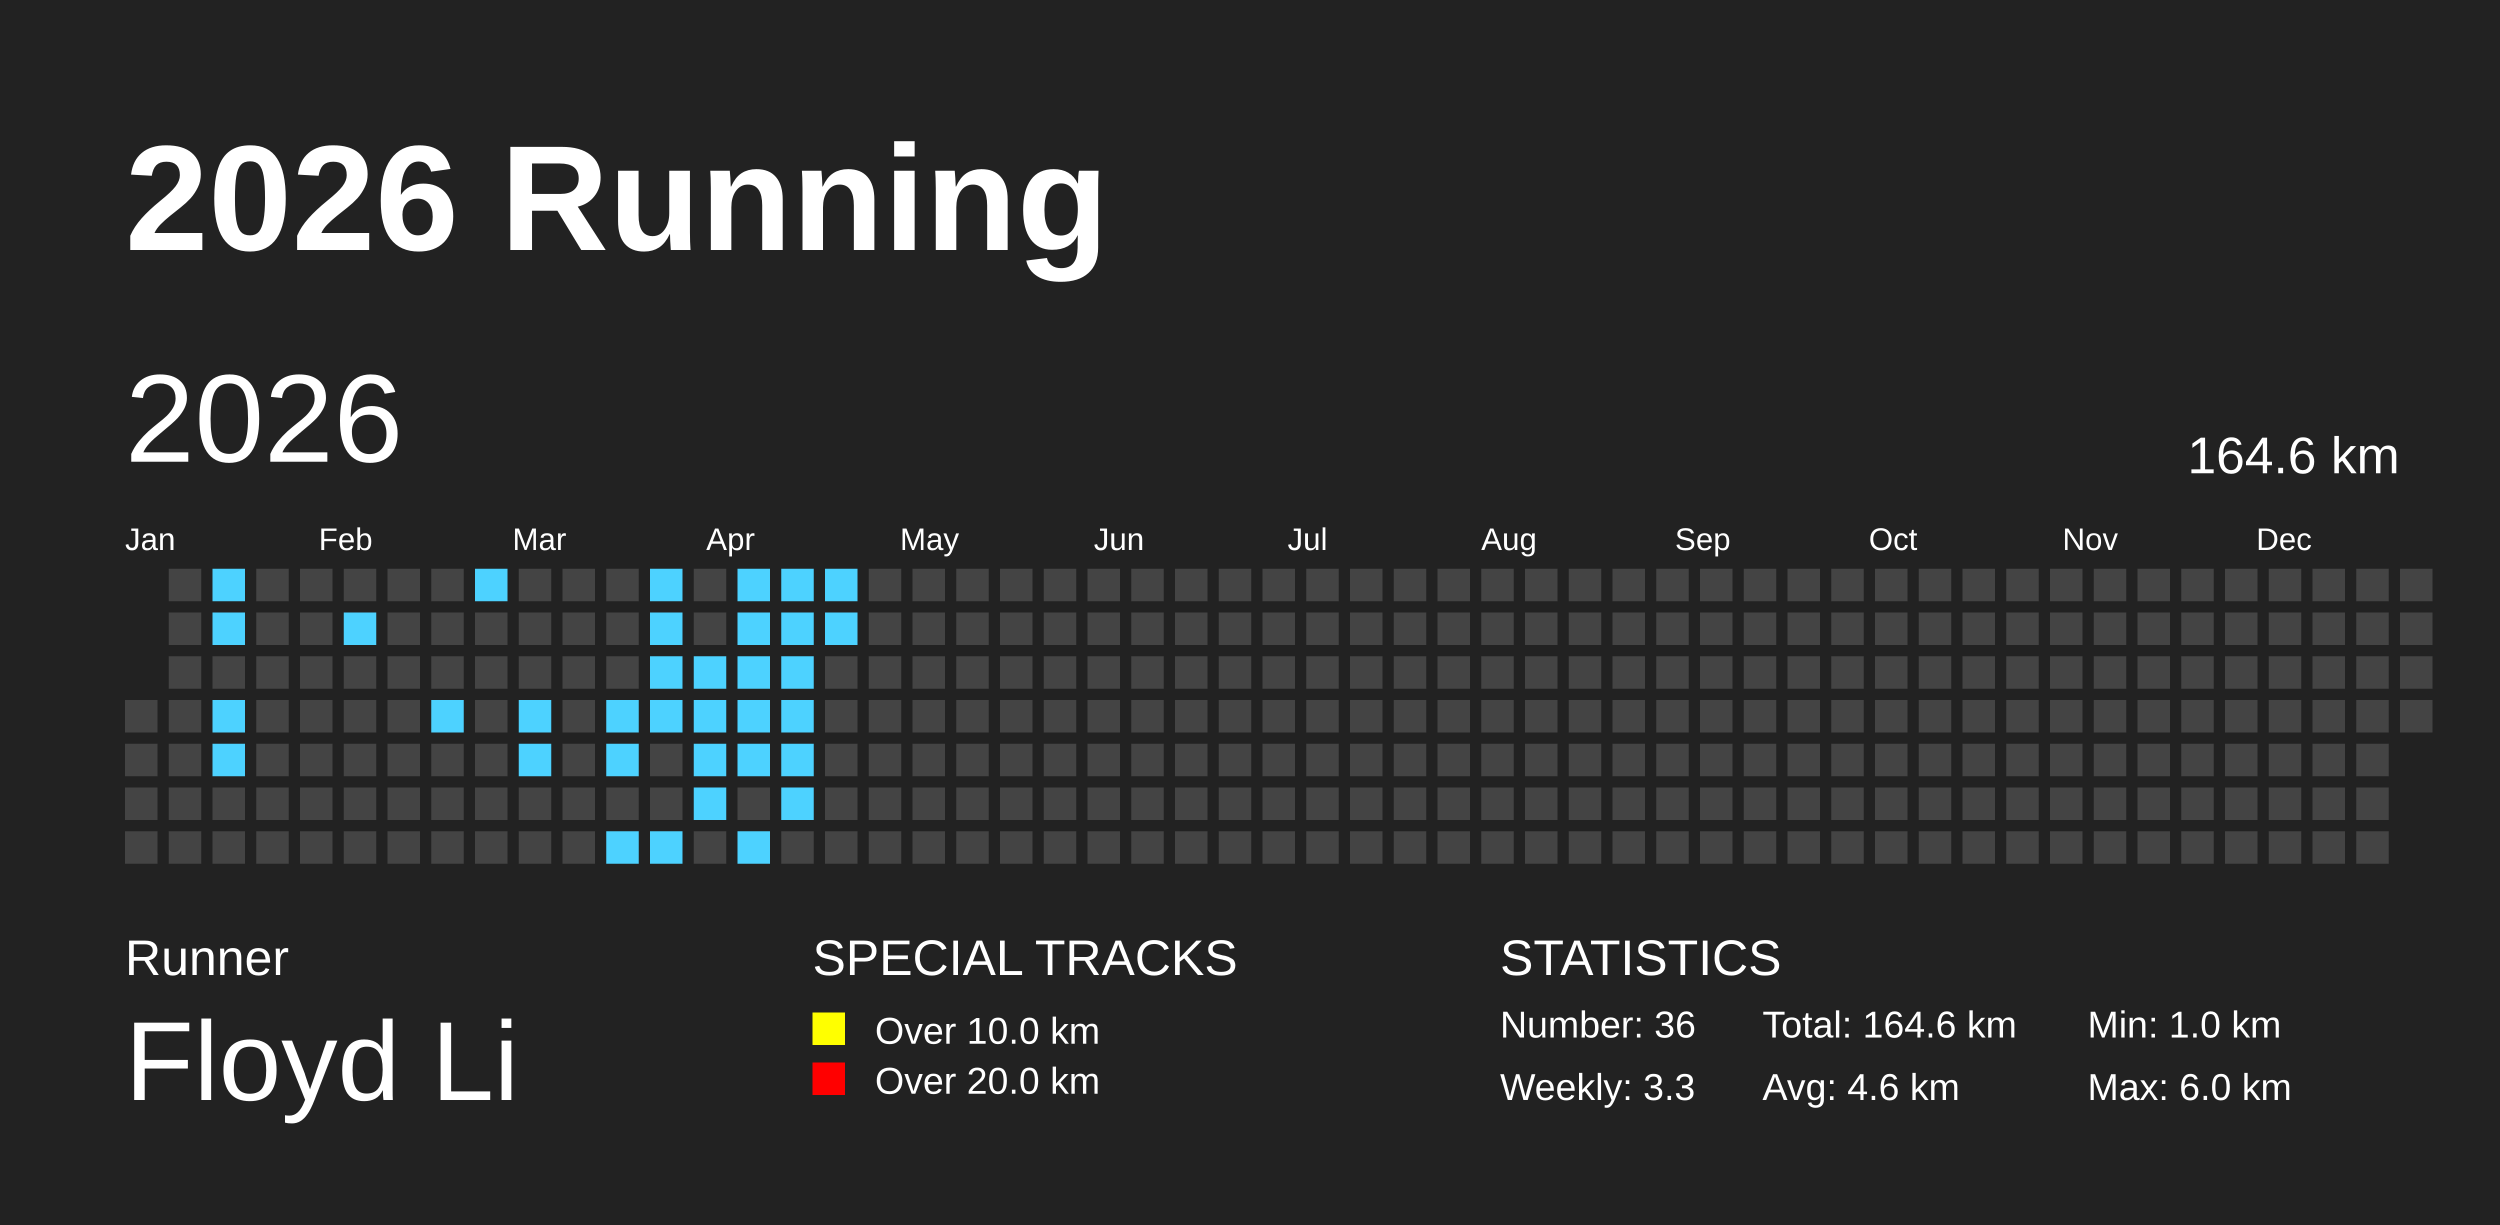
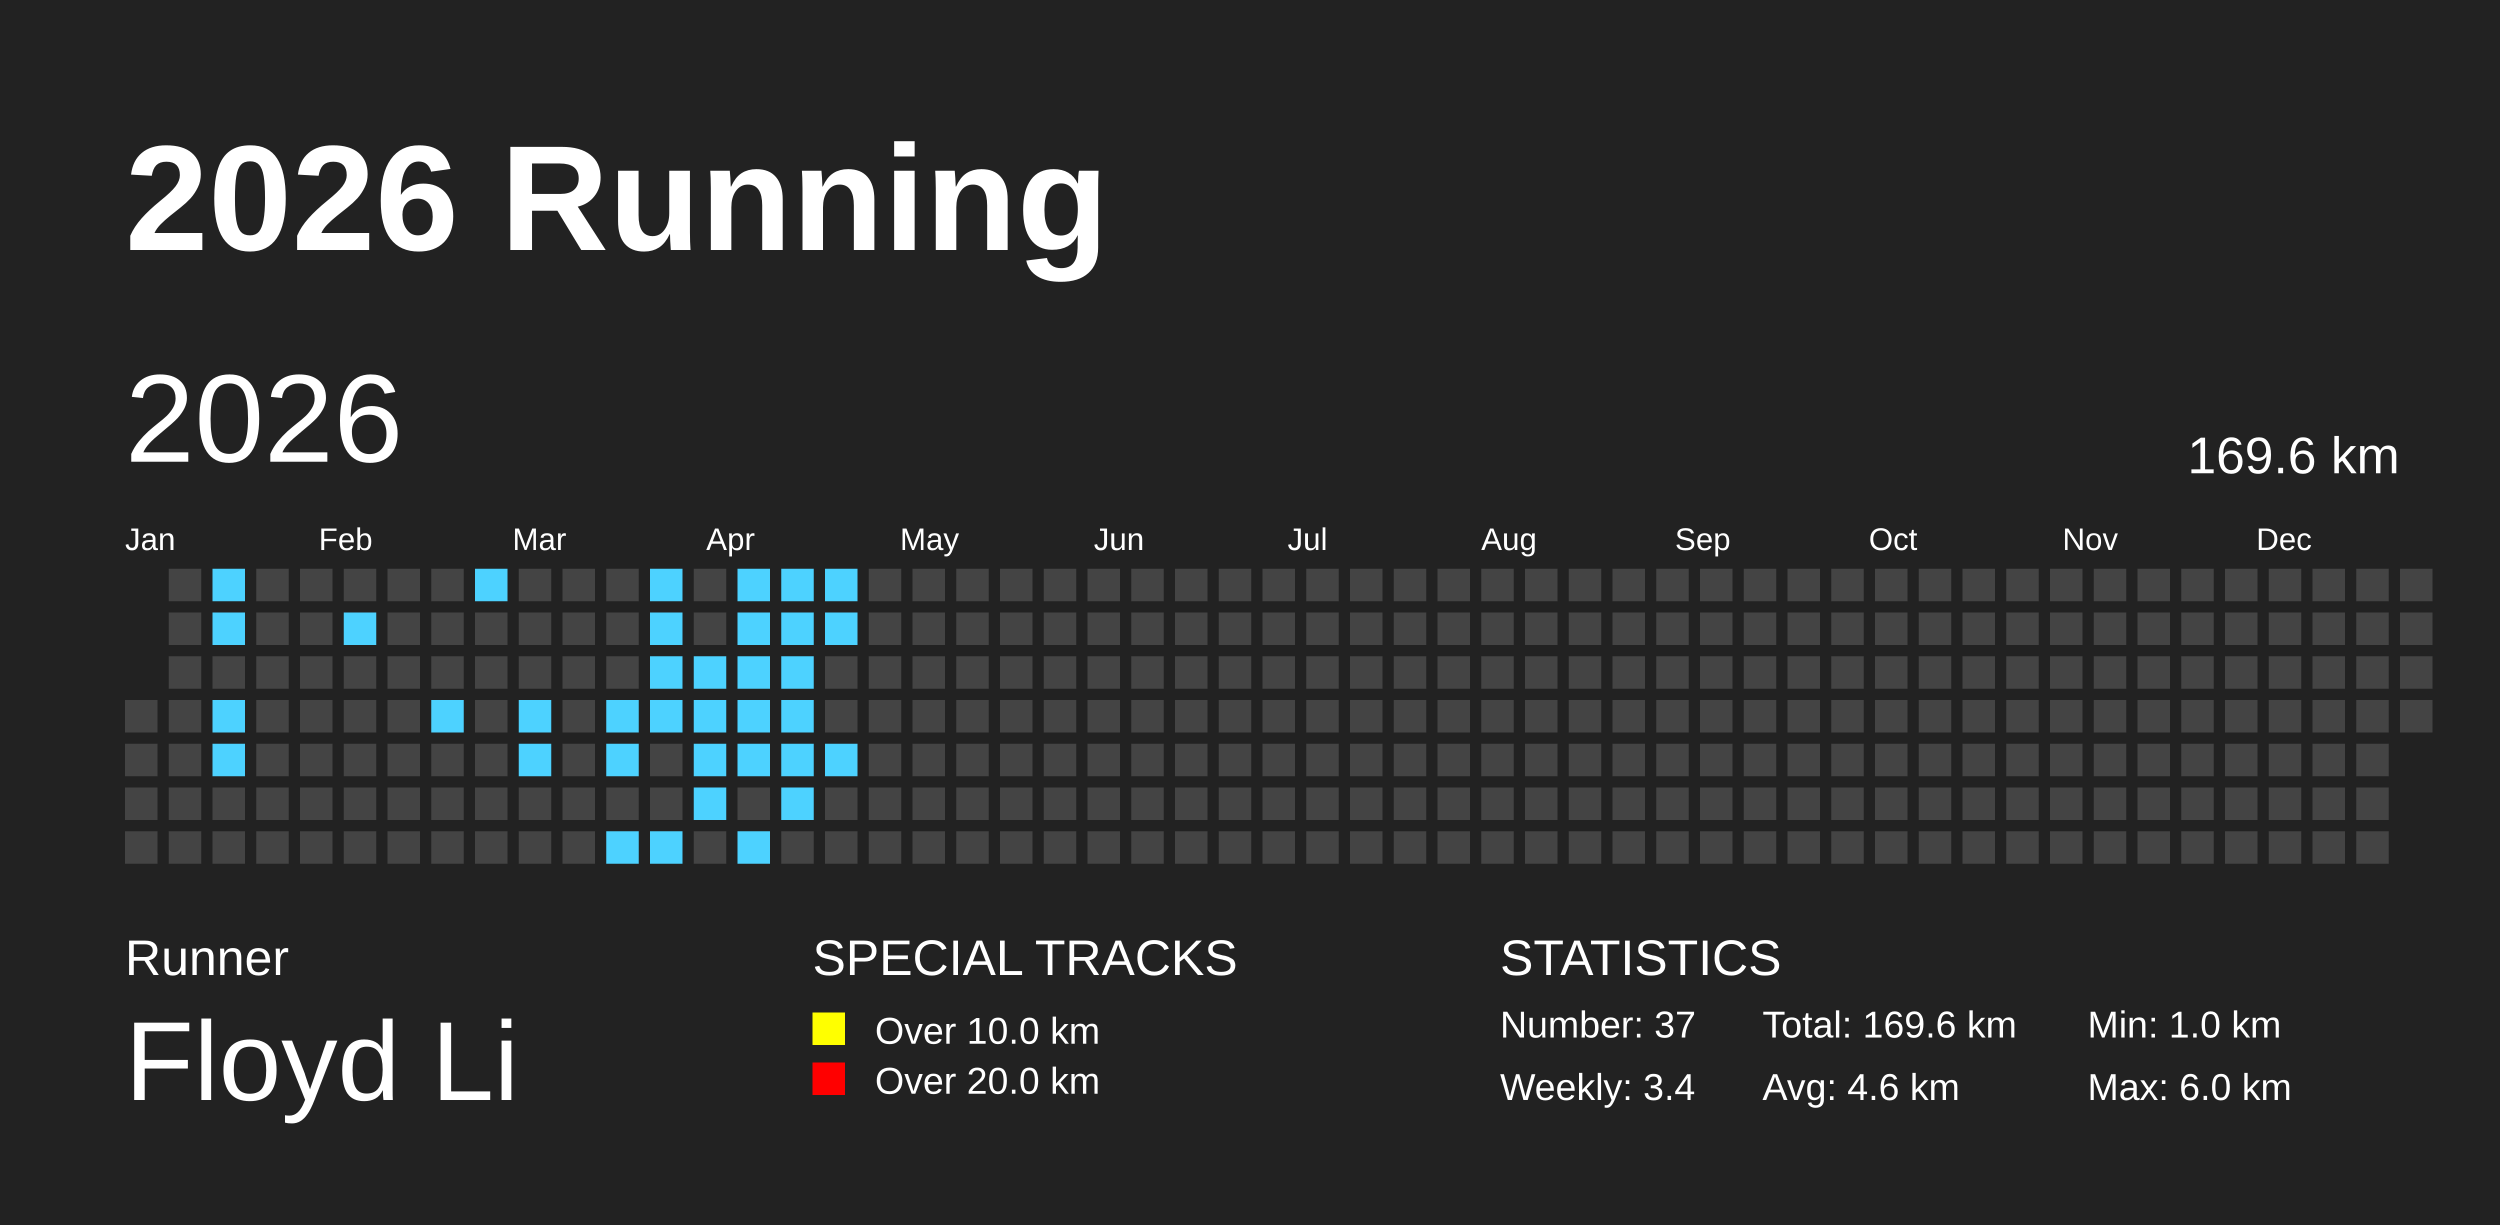
<svg xmlns="http://www.w3.org/2000/svg" baseProfile="full" height="98mm" version="1.1" viewBox="0,0,200,98" width="200mm">
  <defs />
  <rect fill="#222222" height="98" width="200" x="0" y="0" />
  <text fill="#FFFFFF" style="font-size:12px; font-family:Arial; font-weight:bold;" x="10" y="20">2026 Running</text>
  <text fill="#FFFFFF" style="font-size:4px; font-family:Arial" x="10" y="78">Runner</text>
  <text fill="#FFFFFF" style="font-size:9px; font-family:Arial" x="10" y="88">Floyd Li</text>
  <text fill="#FFFFFF" style="font-size:4px; font-family:Arial" x="65" y="78">SPECIAL TRACKS</text>
  <rect fill="yellow" height="2.6" width="2.6" x="65" y="81" />
  <text fill="#FFFFFF" style="font-size:3px; font-family:Arial" x="70" y="83.5">Over 10.0 km</text>
  <rect fill="red" height="2.6" width="2.6" x="65" y="85" />
  <text fill="#FFFFFF" style="font-size:3px; font-family:Arial" x="70" y="87.5">Over 20.0 km</text>
  <text fill="#FFFFFF" style="font-size:4px; font-family:Arial" x="120" y="78">STATISTICS</text>
-   <text fill="#FFFFFF" style="font-size:3px; font-family:Arial" x="120" y="83">Number: 36</text>
-   <text fill="#FFFFFF" style="font-size:3px; font-family:Arial" x="120" y="88">Weekly: 3.3</text>
-   <text fill="#FFFFFF" style="font-size:3px; font-family:Arial" x="141" y="83">Total: 164.6 km</text>
+   <text fill="#FFFFFF" style="font-size:3px; font-family:Arial" x="120" y="83">Number: 37</text>
+   <text fill="#FFFFFF" style="font-size:3px; font-family:Arial" x="120" y="88">Weekly: 3.4</text>
+   <text fill="#FFFFFF" style="font-size:3px; font-family:Arial" x="141" y="83">Total: 169.6 km</text>
  <text fill="#FFFFFF" style="font-size:3px; font-family:Arial" x="141" y="88">Avg: 4.6 km</text>
  <text fill="#FFFFFF" style="font-size:3px; font-family:Arial" x="167" y="83">Min: 1.0 km</text>
  <text fill="#FFFFFF" style="font-size:3px; font-family:Arial" x="167" y="88">Max: 6.0 km</text>
  <text dominant-baseline="hanging" fill="#FFFFFF" style="font-size:10.0px; font-family:Arial;" x="10" y="30">2026</text>
-   <text dominant-baseline="hanging" fill="#FFFFFF" style="font-size:4.125px; font-family:Arial;" x="175" y="35">164.6 km</text>
+   <text dominant-baseline="hanging" fill="#FFFFFF" style="font-size:4.125px; font-family:Arial;" x="175" y="35">169.6 km</text>
  <text fill="#FFFFFF" style="font-size:2.5px; font-family:Arial" x="10.0" y="44">Jan</text>
  <text fill="#FFFFFF" style="font-size:2.5px; font-family:Arial" x="25.5" y="44">Feb</text>
  <text fill="#FFFFFF" style="font-size:2.5px; font-family:Arial" x="41.0" y="44">Mar</text>
  <text fill="#FFFFFF" style="font-size:2.5px; font-family:Arial" x="56.5" y="44">Apr</text>
  <text fill="#FFFFFF" style="font-size:2.5px; font-family:Arial" x="72.0" y="44">May</text>
  <text fill="#FFFFFF" style="font-size:2.5px; font-family:Arial" x="87.5" y="44">Jun</text>
  <text fill="#FFFFFF" style="font-size:2.5px; font-family:Arial" x="103.0" y="44">Jul</text>
  <text fill="#FFFFFF" style="font-size:2.5px; font-family:Arial" x="118.5" y="44">Aug</text>
  <text fill="#FFFFFF" style="font-size:2.5px; font-family:Arial" x="134.0" y="44">Sep</text>
  <text fill="#FFFFFF" style="font-size:2.5px; font-family:Arial" x="149.5" y="44">Oct</text>
  <text fill="#FFFFFF" style="font-size:2.5px; font-family:Arial" x="165.0" y="44">Nov</text>
  <text fill="#FFFFFF" style="font-size:2.5px; font-family:Arial" x="180.5" y="44">Dec</text>
  <rect fill="#444444" height="2.6" width="2.6" x="10.0" y="56.0" />
  <rect fill="#444444" height="2.6" width="2.6" x="10.0" y="59.5" />
  <rect fill="#444444" height="2.6" width="2.6" x="10.0" y="63.0" />
  <rect fill="#444444" height="2.6" width="2.6" x="10.0" y="66.5" />
  <rect fill="#444444" height="2.6" width="2.6" x="13.5" y="45.5" />
  <rect fill="#444444" height="2.6" width="2.6" x="13.5" y="49.0" />
  <rect fill="#444444" height="2.6" width="2.6" x="13.5" y="52.5" />
  <rect fill="#444444" height="2.6" width="2.6" x="13.5" y="56.0" />
  <rect fill="#444444" height="2.6" width="2.6" x="13.5" y="59.5" />
  <rect fill="#444444" height="2.6" width="2.6" x="13.5" y="63.0" />
  <rect fill="#444444" height="2.6" width="2.6" x="13.5" y="66.5" />
  <rect fill="#4DD2FF" height="2.6" width="2.6" x="17.0" y="45.5" />
  <rect fill="#4DD2FF" height="2.6" width="2.6" x="17.0" y="49.0" />
  <rect fill="#444444" height="2.6" width="2.6" x="17.0" y="52.5" />
  <rect fill="#4DD2FF" height="2.6" width="2.6" x="17.0" y="56.0" />
  <rect fill="#4DD2FF" height="2.6" width="2.6" x="17.0" y="59.5" />
  <rect fill="#444444" height="2.6" width="2.6" x="17.0" y="63.0" />
  <rect fill="#444444" height="2.6" width="2.6" x="17.0" y="66.5" />
  <rect fill="#444444" height="2.6" width="2.6" x="20.5" y="45.5" />
  <rect fill="#444444" height="2.6" width="2.6" x="20.5" y="49.0" />
  <rect fill="#444444" height="2.6" width="2.6" x="20.5" y="52.5" />
  <rect fill="#444444" height="2.6" width="2.6" x="20.5" y="56.0" />
  <rect fill="#444444" height="2.6" width="2.6" x="20.5" y="59.5" />
  <rect fill="#444444" height="2.6" width="2.6" x="20.5" y="63.0" />
  <rect fill="#444444" height="2.6" width="2.6" x="20.5" y="66.5" />
  <rect fill="#444444" height="2.6" width="2.6" x="24.0" y="45.5" />
  <rect fill="#444444" height="2.6" width="2.6" x="24.0" y="49.0" />
  <rect fill="#444444" height="2.6" width="2.6" x="24.0" y="52.5" />
  <rect fill="#444444" height="2.6" width="2.6" x="24.0" y="56.0" />
  <rect fill="#444444" height="2.6" width="2.6" x="24.0" y="59.5" />
  <rect fill="#444444" height="2.6" width="2.6" x="24.0" y="63.0" />
  <rect fill="#444444" height="2.6" width="2.6" x="24.0" y="66.5" />
  <rect fill="#444444" height="2.6" width="2.6" x="27.5" y="45.5" />
  <rect fill="#4DD2FF" height="2.6" width="2.6" x="27.5" y="49.0" />
  <rect fill="#444444" height="2.6" width="2.6" x="27.5" y="52.5" />
  <rect fill="#444444" height="2.6" width="2.6" x="27.5" y="56.0" />
  <rect fill="#444444" height="2.6" width="2.6" x="27.5" y="59.5" />
  <rect fill="#444444" height="2.6" width="2.6" x="27.5" y="63.0" />
  <rect fill="#444444" height="2.6" width="2.6" x="27.5" y="66.5" />
  <rect fill="#444444" height="2.6" width="2.6" x="31.0" y="45.5" />
  <rect fill="#444444" height="2.6" width="2.6" x="31.0" y="49.0" />
  <rect fill="#444444" height="2.6" width="2.6" x="31.0" y="52.5" />
  <rect fill="#444444" height="2.6" width="2.6" x="31.0" y="56.0" />
  <rect fill="#444444" height="2.6" width="2.6" x="31.0" y="59.5" />
  <rect fill="#444444" height="2.6" width="2.6" x="31.0" y="63.0" />
  <rect fill="#444444" height="2.6" width="2.6" x="31.0" y="66.5" />
  <rect fill="#444444" height="2.6" width="2.6" x="34.5" y="45.5" />
  <rect fill="#444444" height="2.6" width="2.6" x="34.5" y="49.0" />
  <rect fill="#444444" height="2.6" width="2.6" x="34.5" y="52.5" />
  <rect fill="#4DD2FF" height="2.6" width="2.6" x="34.5" y="56.0" />
  <rect fill="#444444" height="2.6" width="2.6" x="34.5" y="59.5" />
  <rect fill="#444444" height="2.6" width="2.6" x="34.5" y="63.0" />
  <rect fill="#444444" height="2.6" width="2.6" x="34.5" y="66.5" />
  <rect fill="#4DD2FF" height="2.6" width="2.6" x="38.0" y="45.5" />
  <rect fill="#444444" height="2.6" width="2.6" x="38.0" y="49.0" />
  <rect fill="#444444" height="2.6" width="2.6" x="38.0" y="52.5" />
  <rect fill="#444444" height="2.6" width="2.6" x="38.0" y="56.0" />
  <rect fill="#444444" height="2.6" width="2.6" x="38.0" y="59.5" />
  <rect fill="#444444" height="2.6" width="2.6" x="38.0" y="63.0" />
  <rect fill="#444444" height="2.6" width="2.6" x="38.0" y="66.5" />
  <rect fill="#444444" height="2.6" width="2.6" x="41.5" y="45.5" />
  <rect fill="#444444" height="2.6" width="2.6" x="41.5" y="49.0" />
  <rect fill="#444444" height="2.6" width="2.6" x="41.5" y="52.5" />
  <rect fill="#4DD2FF" height="2.6" width="2.6" x="41.5" y="56.0" />
  <rect fill="#4DD2FF" height="2.6" width="2.6" x="41.5" y="59.5" />
  <rect fill="#444444" height="2.6" width="2.6" x="41.5" y="63.0" />
  <rect fill="#444444" height="2.6" width="2.6" x="41.5" y="66.5" />
  <rect fill="#444444" height="2.6" width="2.6" x="45.0" y="45.5" />
  <rect fill="#444444" height="2.6" width="2.6" x="45.0" y="49.0" />
  <rect fill="#444444" height="2.6" width="2.6" x="45.0" y="52.5" />
  <rect fill="#444444" height="2.6" width="2.6" x="45.0" y="56.0" />
  <rect fill="#444444" height="2.6" width="2.6" x="45.0" y="59.5" />
  <rect fill="#444444" height="2.6" width="2.6" x="45.0" y="63.0" />
  <rect fill="#444444" height="2.6" width="2.6" x="45.0" y="66.5" />
  <rect fill="#444444" height="2.6" width="2.6" x="48.5" y="45.5" />
  <rect fill="#444444" height="2.6" width="2.6" x="48.5" y="49.0" />
  <rect fill="#444444" height="2.6" width="2.6" x="48.5" y="52.5" />
  <rect fill="#4DD2FF" height="2.6" width="2.6" x="48.5" y="56.0" />
  <rect fill="#4DD2FF" height="2.6" width="2.6" x="48.5" y="59.5" />
  <rect fill="#444444" height="2.6" width="2.6" x="48.5" y="63.0" />
  <rect fill="#4DD2FF" height="2.6" width="2.6" x="48.5" y="66.5" />
  <rect fill="#4DD2FF" height="2.6" width="2.6" x="52.0" y="45.5" />
  <rect fill="#4DD2FF" height="2.6" width="2.6" x="52.0" y="49.0" />
  <rect fill="#4DD2FF" height="2.6" width="2.6" x="52.0" y="52.5" />
  <rect fill="#4DD2FF" height="2.6" width="2.6" x="52.0" y="56.0" />
  <rect fill="#444444" height="2.6" width="2.6" x="52.0" y="59.5" />
  <rect fill="#444444" height="2.6" width="2.6" x="52.0" y="63.0" />
  <rect fill="#4DD2FF" height="2.6" width="2.6" x="52.0" y="66.5" />
  <rect fill="#444444" height="2.6" width="2.6" x="55.5" y="45.5" />
  <rect fill="#444444" height="2.6" width="2.6" x="55.5" y="49.0" />
  <rect fill="#4DD2FF" height="2.6" width="2.6" x="55.5" y="52.5" />
  <rect fill="#4DD2FF" height="2.6" width="2.6" x="55.5" y="56.0" />
  <rect fill="#4DD2FF" height="2.6" width="2.6" x="55.5" y="59.5" />
  <rect fill="#4DD2FF" height="2.6" width="2.6" x="55.5" y="63.0" />
  <rect fill="#444444" height="2.6" width="2.6" x="55.5" y="66.5" />
  <rect fill="#4DD2FF" height="2.6" width="2.6" x="59.0" y="45.5" />
  <rect fill="#4DD2FF" height="2.6" width="2.6" x="59.0" y="49.0" />
  <rect fill="#4DD2FF" height="2.6" width="2.6" x="59.0" y="52.5" />
  <rect fill="#4DD2FF" height="2.6" width="2.6" x="59.0" y="56.0" />
  <rect fill="#4DD2FF" height="2.6" width="2.6" x="59.0" y="59.5" />
  <rect fill="#444444" height="2.6" width="2.6" x="59.0" y="63.0" />
  <rect fill="#4DD2FF" height="2.6" width="2.6" x="59.0" y="66.5" />
  <rect fill="#4DD2FF" height="2.6" width="2.6" x="62.5" y="45.5" />
  <rect fill="#4DD2FF" height="2.6" width="2.6" x="62.5" y="49.0" />
  <rect fill="#4DD2FF" height="2.6" width="2.6" x="62.5" y="52.5" />
  <rect fill="#4DD2FF" height="2.6" width="2.6" x="62.5" y="56.0" />
  <rect fill="#4DD2FF" height="2.6" width="2.6" x="62.5" y="59.5" />
  <rect fill="#4DD2FF" height="2.6" width="2.6" x="62.5" y="63.0" />
  <rect fill="#444444" height="2.6" width="2.6" x="62.5" y="66.5" />
  <rect fill="#4DD2FF" height="2.6" width="2.6" x="66.0" y="45.5" />
  <rect fill="#4DD2FF" height="2.6" width="2.6" x="66.0" y="49.0" />
  <rect fill="#444444" height="2.6" width="2.6" x="66.0" y="52.5" />
  <rect fill="#444444" height="2.6" width="2.6" x="66.0" y="56.0" />
-   <rect fill="#444444" height="2.6" width="2.6" x="66.0" y="59.5" />
+   <rect fill="#4DD2FF" height="2.6" width="2.6" x="66.0" y="59.5" />
  <rect fill="#444444" height="2.6" width="2.6" x="66.0" y="63.0" />
  <rect fill="#444444" height="2.6" width="2.6" x="66.0" y="66.5" />
  <rect fill="#444444" height="2.6" width="2.6" x="69.5" y="45.5" />
  <rect fill="#444444" height="2.6" width="2.6" x="69.5" y="49.0" />
  <rect fill="#444444" height="2.6" width="2.6" x="69.5" y="52.5" />
  <rect fill="#444444" height="2.6" width="2.6" x="69.5" y="56.0" />
  <rect fill="#444444" height="2.6" width="2.6" x="69.5" y="59.5" />
  <rect fill="#444444" height="2.6" width="2.6" x="69.5" y="63.0" />
  <rect fill="#444444" height="2.6" width="2.6" x="69.5" y="66.5" />
  <rect fill="#444444" height="2.6" width="2.6" x="73.0" y="45.5" />
  <rect fill="#444444" height="2.6" width="2.6" x="73.0" y="49.0" />
  <rect fill="#444444" height="2.6" width="2.6" x="73.0" y="52.5" />
  <rect fill="#444444" height="2.6" width="2.6" x="73.0" y="56.0" />
  <rect fill="#444444" height="2.6" width="2.6" x="73.0" y="59.5" />
  <rect fill="#444444" height="2.6" width="2.6" x="73.0" y="63.0" />
  <rect fill="#444444" height="2.6" width="2.6" x="73.0" y="66.5" />
  <rect fill="#444444" height="2.6" width="2.6" x="76.5" y="45.5" />
  <rect fill="#444444" height="2.6" width="2.6" x="76.5" y="49.0" />
  <rect fill="#444444" height="2.6" width="2.6" x="76.5" y="52.5" />
  <rect fill="#444444" height="2.6" width="2.6" x="76.5" y="56.0" />
  <rect fill="#444444" height="2.6" width="2.6" x="76.5" y="59.5" />
  <rect fill="#444444" height="2.6" width="2.6" x="76.5" y="63.0" />
  <rect fill="#444444" height="2.6" width="2.6" x="76.5" y="66.5" />
  <rect fill="#444444" height="2.6" width="2.6" x="80.0" y="45.5" />
  <rect fill="#444444" height="2.6" width="2.6" x="80.0" y="49.0" />
  <rect fill="#444444" height="2.6" width="2.6" x="80.0" y="52.5" />
  <rect fill="#444444" height="2.6" width="2.6" x="80.0" y="56.0" />
  <rect fill="#444444" height="2.6" width="2.6" x="80.0" y="59.5" />
  <rect fill="#444444" height="2.6" width="2.6" x="80.0" y="63.0" />
  <rect fill="#444444" height="2.6" width="2.6" x="80.0" y="66.5" />
  <rect fill="#444444" height="2.6" width="2.6" x="83.5" y="45.5" />
  <rect fill="#444444" height="2.6" width="2.6" x="83.5" y="49.0" />
  <rect fill="#444444" height="2.6" width="2.6" x="83.5" y="52.5" />
  <rect fill="#444444" height="2.6" width="2.6" x="83.5" y="56.0" />
  <rect fill="#444444" height="2.6" width="2.6" x="83.5" y="59.5" />
  <rect fill="#444444" height="2.6" width="2.6" x="83.5" y="63.0" />
  <rect fill="#444444" height="2.6" width="2.6" x="83.5" y="66.5" />
  <rect fill="#444444" height="2.6" width="2.6" x="87.0" y="45.5" />
  <rect fill="#444444" height="2.6" width="2.6" x="87.0" y="49.0" />
  <rect fill="#444444" height="2.6" width="2.6" x="87.0" y="52.5" />
  <rect fill="#444444" height="2.6" width="2.6" x="87.0" y="56.0" />
  <rect fill="#444444" height="2.6" width="2.6" x="87.0" y="59.5" />
  <rect fill="#444444" height="2.6" width="2.6" x="87.0" y="63.0" />
  <rect fill="#444444" height="2.6" width="2.6" x="87.0" y="66.5" />
  <rect fill="#444444" height="2.6" width="2.6" x="90.5" y="45.5" />
  <rect fill="#444444" height="2.6" width="2.6" x="90.5" y="49.0" />
  <rect fill="#444444" height="2.6" width="2.6" x="90.5" y="52.5" />
  <rect fill="#444444" height="2.6" width="2.6" x="90.5" y="56.0" />
  <rect fill="#444444" height="2.6" width="2.6" x="90.5" y="59.5" />
  <rect fill="#444444" height="2.6" width="2.6" x="90.5" y="63.0" />
  <rect fill="#444444" height="2.6" width="2.6" x="90.5" y="66.5" />
  <rect fill="#444444" height="2.6" width="2.6" x="94.0" y="45.5" />
  <rect fill="#444444" height="2.6" width="2.6" x="94.0" y="49.0" />
  <rect fill="#444444" height="2.6" width="2.6" x="94.0" y="52.5" />
  <rect fill="#444444" height="2.6" width="2.6" x="94.0" y="56.0" />
  <rect fill="#444444" height="2.6" width="2.6" x="94.0" y="59.5" />
  <rect fill="#444444" height="2.6" width="2.6" x="94.0" y="63.0" />
  <rect fill="#444444" height="2.6" width="2.6" x="94.0" y="66.5" />
  <rect fill="#444444" height="2.6" width="2.6" x="97.5" y="45.5" />
  <rect fill="#444444" height="2.6" width="2.6" x="97.5" y="49.0" />
  <rect fill="#444444" height="2.6" width="2.6" x="97.5" y="52.5" />
  <rect fill="#444444" height="2.6" width="2.6" x="97.5" y="56.0" />
  <rect fill="#444444" height="2.6" width="2.6" x="97.5" y="59.5" />
  <rect fill="#444444" height="2.6" width="2.6" x="97.5" y="63.0" />
  <rect fill="#444444" height="2.6" width="2.6" x="97.5" y="66.5" />
  <rect fill="#444444" height="2.6" width="2.6" x="101.0" y="45.5" />
  <rect fill="#444444" height="2.6" width="2.6" x="101.0" y="49.0" />
  <rect fill="#444444" height="2.6" width="2.6" x="101.0" y="52.5" />
  <rect fill="#444444" height="2.6" width="2.6" x="101.0" y="56.0" />
  <rect fill="#444444" height="2.6" width="2.6" x="101.0" y="59.5" />
  <rect fill="#444444" height="2.6" width="2.6" x="101.0" y="63.0" />
  <rect fill="#444444" height="2.6" width="2.6" x="101.0" y="66.5" />
  <rect fill="#444444" height="2.6" width="2.6" x="104.5" y="45.5" />
  <rect fill="#444444" height="2.6" width="2.6" x="104.5" y="49.0" />
  <rect fill="#444444" height="2.6" width="2.6" x="104.5" y="52.5" />
  <rect fill="#444444" height="2.6" width="2.6" x="104.5" y="56.0" />
  <rect fill="#444444" height="2.6" width="2.6" x="104.5" y="59.5" />
  <rect fill="#444444" height="2.6" width="2.6" x="104.5" y="63.0" />
  <rect fill="#444444" height="2.6" width="2.6" x="104.5" y="66.5" />
  <rect fill="#444444" height="2.6" width="2.6" x="108.0" y="45.5" />
  <rect fill="#444444" height="2.6" width="2.6" x="108.0" y="49.0" />
  <rect fill="#444444" height="2.6" width="2.6" x="108.0" y="52.5" />
  <rect fill="#444444" height="2.6" width="2.6" x="108.0" y="56.0" />
  <rect fill="#444444" height="2.6" width="2.6" x="108.0" y="59.5" />
  <rect fill="#444444" height="2.6" width="2.6" x="108.0" y="63.0" />
  <rect fill="#444444" height="2.6" width="2.6" x="108.0" y="66.5" />
  <rect fill="#444444" height="2.6" width="2.6" x="111.5" y="45.5" />
  <rect fill="#444444" height="2.6" width="2.6" x="111.5" y="49.0" />
  <rect fill="#444444" height="2.6" width="2.6" x="111.5" y="52.5" />
  <rect fill="#444444" height="2.6" width="2.6" x="111.5" y="56.0" />
  <rect fill="#444444" height="2.6" width="2.6" x="111.5" y="59.5" />
  <rect fill="#444444" height="2.6" width="2.6" x="111.5" y="63.0" />
  <rect fill="#444444" height="2.6" width="2.6" x="111.5" y="66.5" />
  <rect fill="#444444" height="2.6" width="2.6" x="115.0" y="45.5" />
  <rect fill="#444444" height="2.6" width="2.6" x="115.0" y="49.0" />
  <rect fill="#444444" height="2.6" width="2.6" x="115.0" y="52.5" />
  <rect fill="#444444" height="2.6" width="2.6" x="115.0" y="56.0" />
  <rect fill="#444444" height="2.6" width="2.6" x="115.0" y="59.5" />
  <rect fill="#444444" height="2.6" width="2.6" x="115.0" y="63.0" />
  <rect fill="#444444" height="2.6" width="2.6" x="115.0" y="66.5" />
  <rect fill="#444444" height="2.6" width="2.6" x="118.5" y="45.5" />
  <rect fill="#444444" height="2.6" width="2.6" x="118.5" y="49.0" />
  <rect fill="#444444" height="2.6" width="2.6" x="118.5" y="52.5" />
  <rect fill="#444444" height="2.6" width="2.6" x="118.5" y="56.0" />
  <rect fill="#444444" height="2.6" width="2.6" x="118.5" y="59.5" />
  <rect fill="#444444" height="2.6" width="2.6" x="118.5" y="63.0" />
  <rect fill="#444444" height="2.6" width="2.6" x="118.5" y="66.5" />
  <rect fill="#444444" height="2.6" width="2.6" x="122.0" y="45.5" />
  <rect fill="#444444" height="2.6" width="2.6" x="122.0" y="49.0" />
  <rect fill="#444444" height="2.6" width="2.6" x="122.0" y="52.5" />
  <rect fill="#444444" height="2.6" width="2.6" x="122.0" y="56.0" />
  <rect fill="#444444" height="2.6" width="2.6" x="122.0" y="59.5" />
  <rect fill="#444444" height="2.6" width="2.6" x="122.0" y="63.0" />
  <rect fill="#444444" height="2.6" width="2.6" x="122.0" y="66.5" />
  <rect fill="#444444" height="2.6" width="2.6" x="125.5" y="45.5" />
  <rect fill="#444444" height="2.6" width="2.6" x="125.5" y="49.0" />
  <rect fill="#444444" height="2.6" width="2.6" x="125.5" y="52.5" />
  <rect fill="#444444" height="2.6" width="2.6" x="125.5" y="56.0" />
  <rect fill="#444444" height="2.6" width="2.6" x="125.5" y="59.5" />
  <rect fill="#444444" height="2.6" width="2.6" x="125.5" y="63.0" />
  <rect fill="#444444" height="2.6" width="2.6" x="125.5" y="66.5" />
  <rect fill="#444444" height="2.6" width="2.6" x="129.0" y="45.5" />
  <rect fill="#444444" height="2.6" width="2.6" x="129.0" y="49.0" />
  <rect fill="#444444" height="2.6" width="2.6" x="129.0" y="52.5" />
  <rect fill="#444444" height="2.6" width="2.6" x="129.0" y="56.0" />
  <rect fill="#444444" height="2.6" width="2.6" x="129.0" y="59.5" />
  <rect fill="#444444" height="2.6" width="2.6" x="129.0" y="63.0" />
  <rect fill="#444444" height="2.6" width="2.6" x="129.0" y="66.5" />
  <rect fill="#444444" height="2.6" width="2.6" x="132.5" y="45.5" />
  <rect fill="#444444" height="2.6" width="2.6" x="132.5" y="49.0" />
  <rect fill="#444444" height="2.6" width="2.6" x="132.5" y="52.5" />
  <rect fill="#444444" height="2.6" width="2.6" x="132.5" y="56.0" />
  <rect fill="#444444" height="2.6" width="2.6" x="132.5" y="59.5" />
  <rect fill="#444444" height="2.6" width="2.6" x="132.5" y="63.0" />
  <rect fill="#444444" height="2.6" width="2.6" x="132.5" y="66.5" />
  <rect fill="#444444" height="2.6" width="2.6" x="136.0" y="45.5" />
  <rect fill="#444444" height="2.6" width="2.6" x="136.0" y="49.0" />
  <rect fill="#444444" height="2.6" width="2.6" x="136.0" y="52.5" />
  <rect fill="#444444" height="2.6" width="2.6" x="136.0" y="56.0" />
  <rect fill="#444444" height="2.6" width="2.6" x="136.0" y="59.5" />
  <rect fill="#444444" height="2.6" width="2.6" x="136.0" y="63.0" />
  <rect fill="#444444" height="2.6" width="2.6" x="136.0" y="66.5" />
  <rect fill="#444444" height="2.6" width="2.6" x="139.5" y="45.5" />
  <rect fill="#444444" height="2.6" width="2.6" x="139.5" y="49.0" />
  <rect fill="#444444" height="2.6" width="2.6" x="139.5" y="52.5" />
  <rect fill="#444444" height="2.6" width="2.6" x="139.5" y="56.0" />
  <rect fill="#444444" height="2.6" width="2.6" x="139.5" y="59.5" />
  <rect fill="#444444" height="2.6" width="2.6" x="139.5" y="63.0" />
  <rect fill="#444444" height="2.6" width="2.6" x="139.5" y="66.5" />
  <rect fill="#444444" height="2.6" width="2.6" x="143.0" y="45.5" />
  <rect fill="#444444" height="2.6" width="2.6" x="143.0" y="49.0" />
  <rect fill="#444444" height="2.6" width="2.6" x="143.0" y="52.5" />
  <rect fill="#444444" height="2.6" width="2.6" x="143.0" y="56.0" />
  <rect fill="#444444" height="2.6" width="2.6" x="143.0" y="59.5" />
  <rect fill="#444444" height="2.6" width="2.6" x="143.0" y="63.0" />
  <rect fill="#444444" height="2.6" width="2.6" x="143.0" y="66.5" />
  <rect fill="#444444" height="2.6" width="2.6" x="146.5" y="45.5" />
  <rect fill="#444444" height="2.6" width="2.6" x="146.5" y="49.0" />
  <rect fill="#444444" height="2.6" width="2.6" x="146.5" y="52.5" />
  <rect fill="#444444" height="2.6" width="2.6" x="146.5" y="56.0" />
  <rect fill="#444444" height="2.6" width="2.6" x="146.5" y="59.5" />
  <rect fill="#444444" height="2.6" width="2.6" x="146.5" y="63.0" />
  <rect fill="#444444" height="2.6" width="2.6" x="146.5" y="66.5" />
  <rect fill="#444444" height="2.6" width="2.6" x="150.0" y="45.5" />
  <rect fill="#444444" height="2.6" width="2.6" x="150.0" y="49.0" />
  <rect fill="#444444" height="2.6" width="2.6" x="150.0" y="52.5" />
  <rect fill="#444444" height="2.6" width="2.6" x="150.0" y="56.0" />
  <rect fill="#444444" height="2.6" width="2.6" x="150.0" y="59.5" />
  <rect fill="#444444" height="2.6" width="2.6" x="150.0" y="63.0" />
  <rect fill="#444444" height="2.6" width="2.6" x="150.0" y="66.5" />
  <rect fill="#444444" height="2.6" width="2.6" x="153.5" y="45.5" />
  <rect fill="#444444" height="2.6" width="2.6" x="153.5" y="49.0" />
  <rect fill="#444444" height="2.6" width="2.6" x="153.5" y="52.5" />
  <rect fill="#444444" height="2.6" width="2.6" x="153.5" y="56.0" />
  <rect fill="#444444" height="2.6" width="2.6" x="153.5" y="59.5" />
  <rect fill="#444444" height="2.6" width="2.6" x="153.5" y="63.0" />
  <rect fill="#444444" height="2.6" width="2.6" x="153.5" y="66.5" />
  <rect fill="#444444" height="2.6" width="2.6" x="157.0" y="45.5" />
  <rect fill="#444444" height="2.6" width="2.6" x="157.0" y="49.0" />
  <rect fill="#444444" height="2.6" width="2.6" x="157.0" y="52.5" />
  <rect fill="#444444" height="2.6" width="2.6" x="157.0" y="56.0" />
  <rect fill="#444444" height="2.6" width="2.6" x="157.0" y="59.5" />
  <rect fill="#444444" height="2.6" width="2.6" x="157.0" y="63.0" />
  <rect fill="#444444" height="2.6" width="2.6" x="157.0" y="66.5" />
  <rect fill="#444444" height="2.6" width="2.6" x="160.5" y="45.5" />
  <rect fill="#444444" height="2.6" width="2.6" x="160.5" y="49.0" />
  <rect fill="#444444" height="2.6" width="2.6" x="160.5" y="52.5" />
  <rect fill="#444444" height="2.6" width="2.6" x="160.5" y="56.0" />
  <rect fill="#444444" height="2.6" width="2.6" x="160.5" y="59.5" />
  <rect fill="#444444" height="2.6" width="2.6" x="160.5" y="63.0" />
  <rect fill="#444444" height="2.6" width="2.6" x="160.5" y="66.5" />
  <rect fill="#444444" height="2.6" width="2.6" x="164.0" y="45.5" />
  <rect fill="#444444" height="2.6" width="2.6" x="164.0" y="49.0" />
  <rect fill="#444444" height="2.6" width="2.6" x="164.0" y="52.5" />
  <rect fill="#444444" height="2.6" width="2.6" x="164.0" y="56.0" />
  <rect fill="#444444" height="2.6" width="2.6" x="164.0" y="59.5" />
  <rect fill="#444444" height="2.6" width="2.6" x="164.0" y="63.0" />
  <rect fill="#444444" height="2.6" width="2.6" x="164.0" y="66.5" />
  <rect fill="#444444" height="2.6" width="2.6" x="167.5" y="45.5" />
  <rect fill="#444444" height="2.6" width="2.6" x="167.5" y="49.0" />
  <rect fill="#444444" height="2.6" width="2.6" x="167.5" y="52.5" />
  <rect fill="#444444" height="2.6" width="2.6" x="167.5" y="56.0" />
  <rect fill="#444444" height="2.6" width="2.6" x="167.5" y="59.5" />
  <rect fill="#444444" height="2.6" width="2.6" x="167.5" y="63.0" />
  <rect fill="#444444" height="2.6" width="2.6" x="167.5" y="66.5" />
  <rect fill="#444444" height="2.6" width="2.6" x="171.0" y="45.5" />
  <rect fill="#444444" height="2.6" width="2.6" x="171.0" y="49.0" />
  <rect fill="#444444" height="2.6" width="2.6" x="171.0" y="52.5" />
  <rect fill="#444444" height="2.6" width="2.6" x="171.0" y="56.0" />
  <rect fill="#444444" height="2.6" width="2.6" x="171.0" y="59.5" />
  <rect fill="#444444" height="2.6" width="2.6" x="171.0" y="63.0" />
  <rect fill="#444444" height="2.6" width="2.6" x="171.0" y="66.5" />
  <rect fill="#444444" height="2.6" width="2.6" x="174.5" y="45.5" />
  <rect fill="#444444" height="2.6" width="2.6" x="174.5" y="49.0" />
  <rect fill="#444444" height="2.6" width="2.6" x="174.5" y="52.5" />
  <rect fill="#444444" height="2.6" width="2.6" x="174.5" y="56.0" />
  <rect fill="#444444" height="2.6" width="2.6" x="174.5" y="59.5" />
  <rect fill="#444444" height="2.6" width="2.6" x="174.5" y="63.0" />
  <rect fill="#444444" height="2.6" width="2.6" x="174.5" y="66.5" />
  <rect fill="#444444" height="2.6" width="2.6" x="178.0" y="45.5" />
  <rect fill="#444444" height="2.6" width="2.6" x="178.0" y="49.0" />
  <rect fill="#444444" height="2.6" width="2.6" x="178.0" y="52.5" />
  <rect fill="#444444" height="2.6" width="2.6" x="178.0" y="56.0" />
  <rect fill="#444444" height="2.6" width="2.6" x="178.0" y="59.5" />
  <rect fill="#444444" height="2.6" width="2.6" x="178.0" y="63.0" />
  <rect fill="#444444" height="2.6" width="2.6" x="178.0" y="66.5" />
  <rect fill="#444444" height="2.6" width="2.6" x="181.5" y="45.5" />
  <rect fill="#444444" height="2.6" width="2.6" x="181.5" y="49.0" />
  <rect fill="#444444" height="2.6" width="2.6" x="181.5" y="52.5" />
  <rect fill="#444444" height="2.6" width="2.6" x="181.5" y="56.0" />
  <rect fill="#444444" height="2.6" width="2.6" x="181.5" y="59.5" />
  <rect fill="#444444" height="2.6" width="2.6" x="181.5" y="63.0" />
  <rect fill="#444444" height="2.6" width="2.6" x="181.5" y="66.5" />
  <rect fill="#444444" height="2.6" width="2.6" x="185.0" y="45.5" />
  <rect fill="#444444" height="2.6" width="2.6" x="185.0" y="49.0" />
  <rect fill="#444444" height="2.6" width="2.6" x="185.0" y="52.5" />
  <rect fill="#444444" height="2.6" width="2.6" x="185.0" y="56.0" />
  <rect fill="#444444" height="2.6" width="2.6" x="185.0" y="59.5" />
  <rect fill="#444444" height="2.6" width="2.6" x="185.0" y="63.0" />
  <rect fill="#444444" height="2.6" width="2.6" x="185.0" y="66.5" />
  <rect fill="#444444" height="2.6" width="2.6" x="188.5" y="45.5" />
  <rect fill="#444444" height="2.6" width="2.6" x="188.5" y="49.0" />
  <rect fill="#444444" height="2.6" width="2.6" x="188.5" y="52.5" />
  <rect fill="#444444" height="2.6" width="2.6" x="188.5" y="56.0" />
  <rect fill="#444444" height="2.6" width="2.6" x="188.5" y="59.5" />
  <rect fill="#444444" height="2.6" width="2.6" x="188.5" y="63.0" />
  <rect fill="#444444" height="2.6" width="2.6" x="188.5" y="66.5" />
  <rect fill="#444444" height="2.6" width="2.6" x="192.0" y="45.5" />
  <rect fill="#444444" height="2.6" width="2.6" x="192.0" y="49.0" />
  <rect fill="#444444" height="2.6" width="2.6" x="192.0" y="52.5" />
  <rect fill="#444444" height="2.6" width="2.6" x="192.0" y="56.0" />
</svg>
